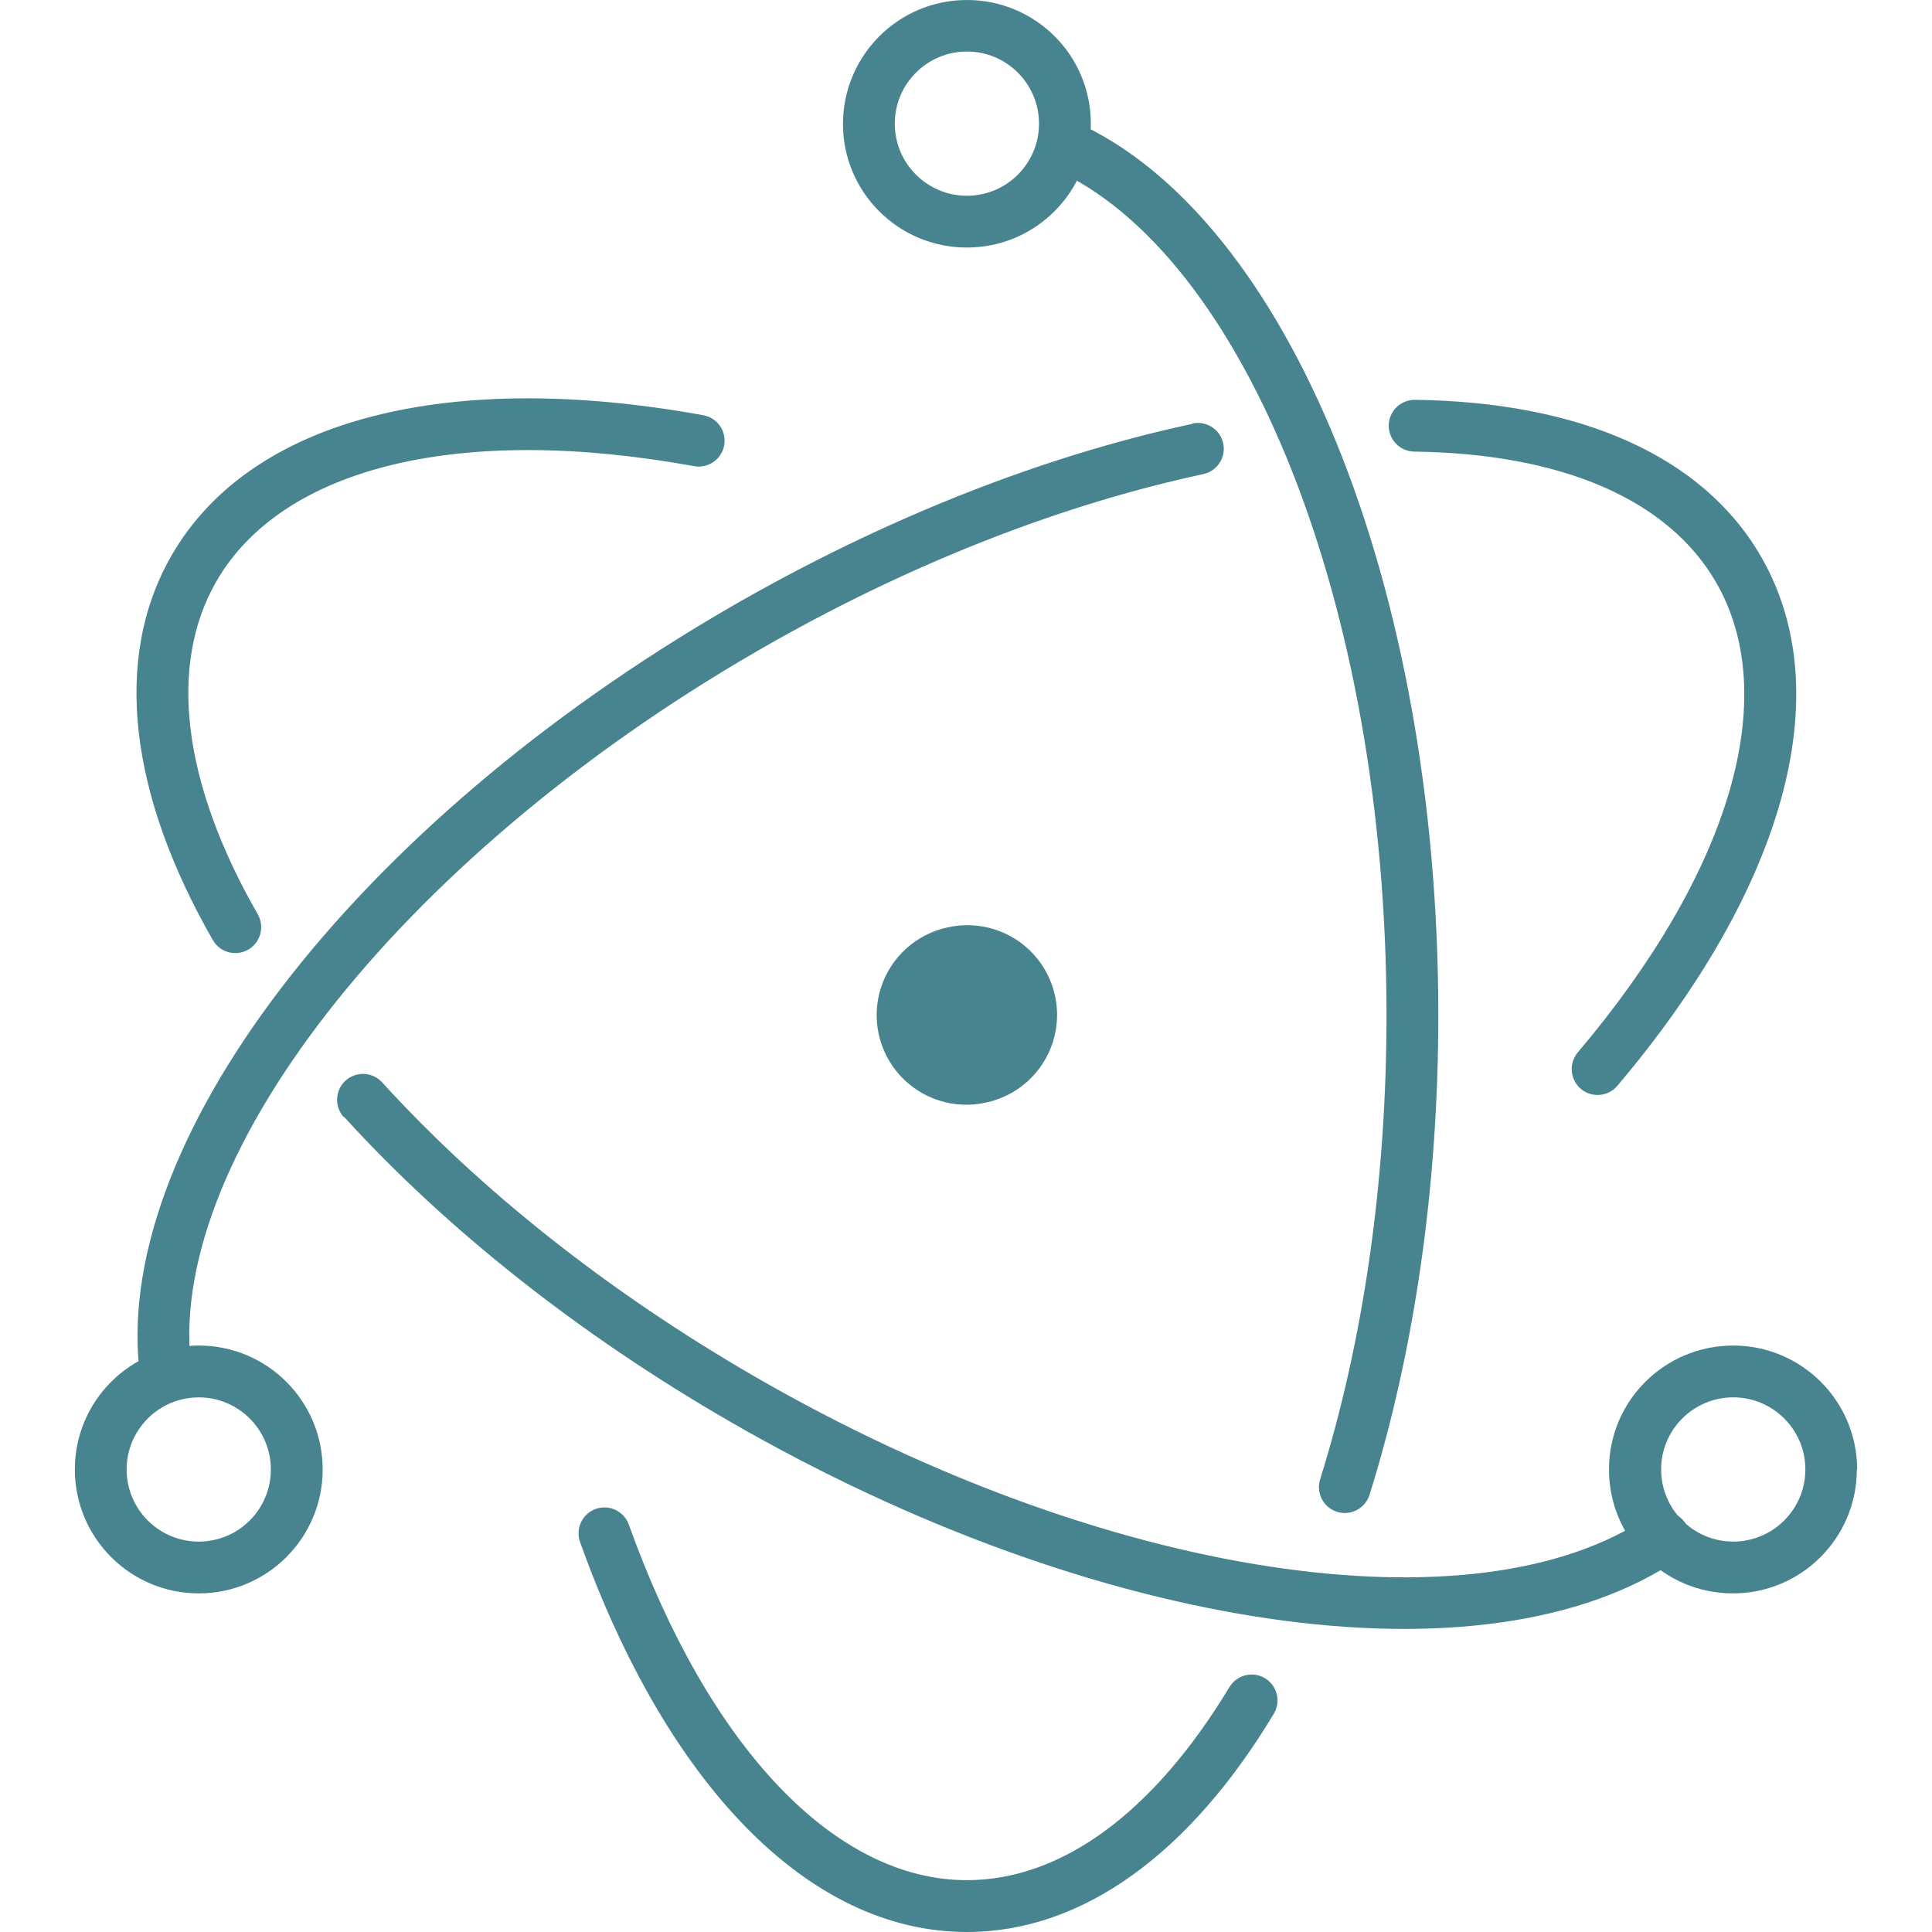
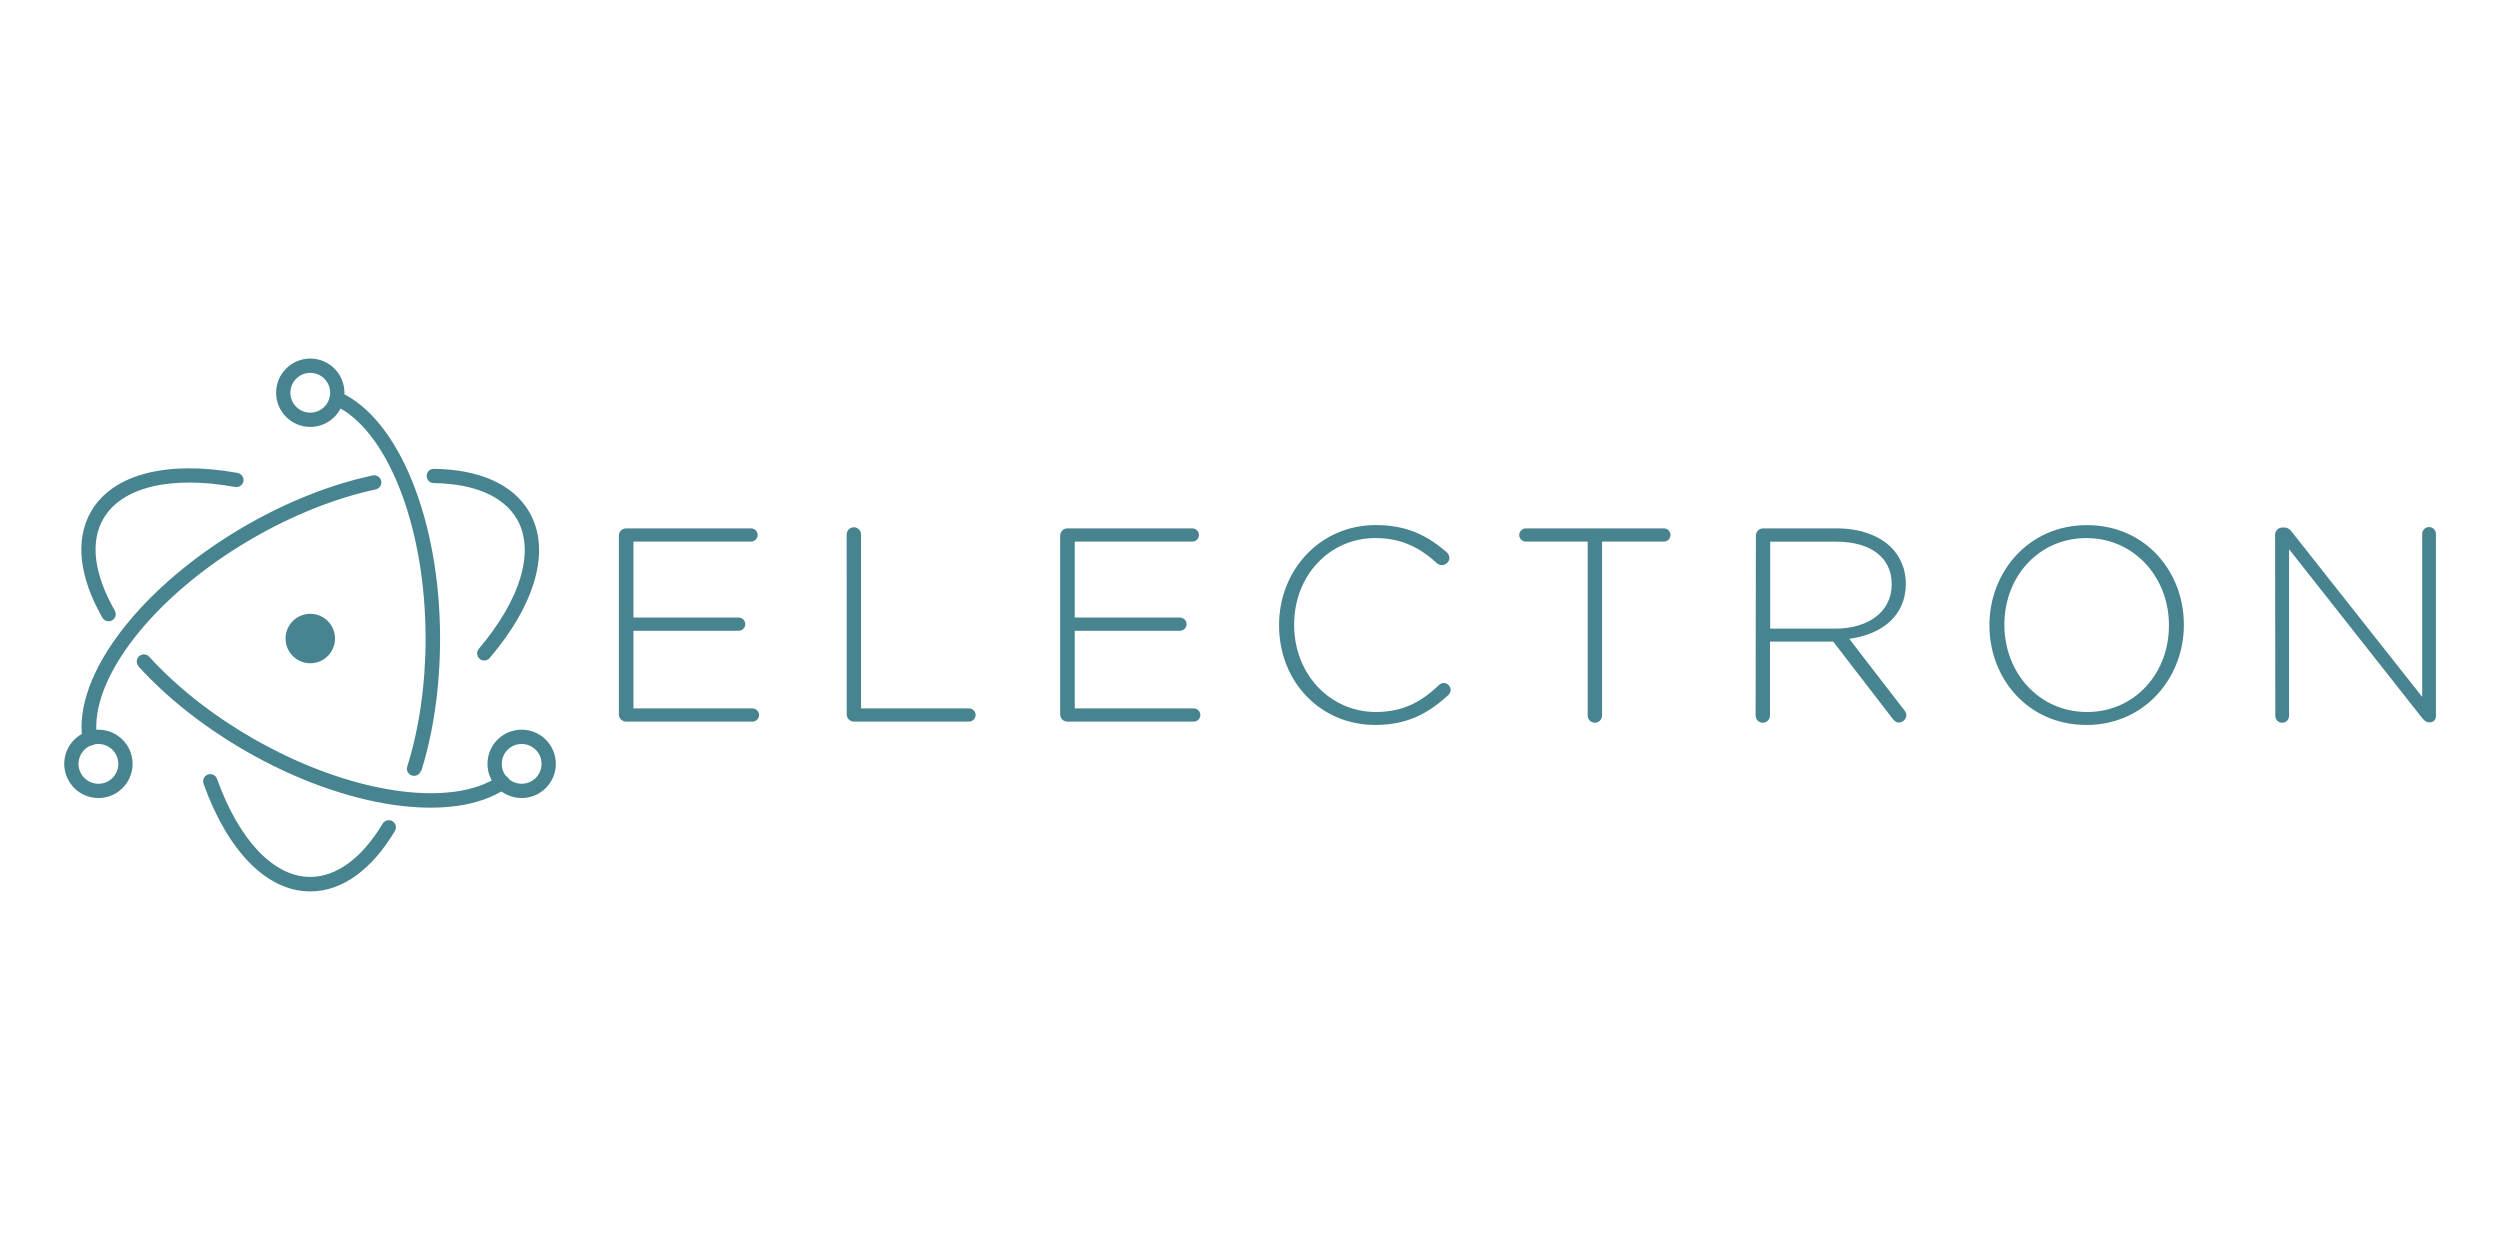
- <svg xmlns="http://www.w3.org/2000/svg" width="64" height="64" fill="#47848f" fill-rule="evenodd">
-   <path d="M23.3 13.756c-8.363-1.523-14.976.07-17.612 4.636-1.967 3.406-1.405 7.923 1.363 12.75a.86.86 0 0 0 1.171.317.86.86 0 0 0 .317-1.171c-2.493-4.35-2.978-8.247-1.366-11.04 2.2-3.792 8.088-5.214 15.82-3.806a.86.86 0 0 0 .997-.69.86.86 0 0 0-.69-.997zM11.4 37c3.382 3.716 7.775 7.202 12.786 10.095C36.328 54.1 49.243 55.98 55.6 51.64a.86.86 0 0 0 .225-1.192.86.86 0 0 0-1.192-.225c-5.697 3.884-17.966 2.106-29.6-4.605-4.86-2.806-9.115-6.182-12.375-9.764a.86.86 0 0 0-1.212-.057.86.86 0 0 0-.057 1.212zm42.178-1.033c5.476-6.47 7.388-12.976 4.758-17.53-1.935-3.352-6.026-5.122-11.464-5.192a.86.86 0 0 0-.869.846.86.86 0 0 0 .846.869c4.9.064 8.415 1.588 10 4.335 2.185 3.784.48 9.586-4.582 15.566a.86.86 0 0 0 .1 1.209.86.86 0 0 0 1.209-.1zM39.504 14.04c-4.95 1.06-10.222 3.135-15.283 6.057C11.697 27.327 3.527 38 4.66 45.72a.86.86 0 0 0 .973.724.86.86 0 0 0 .724-.973c-1.007-6.864 6.737-16.97 18.72-23.9 4.9-2.835 10.013-4.843 14.785-5.866a.86.86 0 0 0 .659-1.018.86.86 0 0 0-1.018-.659z" />
-   <path d="M19.215 51.082C22.078 59.077 26.762 64 32.03 64c3.842 0 7.396-2.62 10.167-7.23a.86.86 0 0 0-.293-1.177.86.86 0 0 0-1.177.293c-2.5 4.143-5.55 6.397-8.697 6.397-4.375 0-8.553-4.4-11.2-11.78a.86.86 0 0 0-1.097-.518.86.86 0 0 0-.518 1.097zm26.153-1.564c1.482-4.737 2.278-10.2 2.278-15.895 0-14.208-4.973-26.456-12.056-29.6a.86.86 0 0 0-1.132.436.86.86 0 0 0 .436 1.132C41.212 8.395 45.93 20.02 45.93 33.624c0 5.524-.77 10.816-2.2 15.383a.86.86 0 0 0 .562 1.075.86.86 0 0 0 1.075-.562zm16.152-.84c0-2.267-1.838-4.105-4.105-4.105S53.3 46.4 53.3 48.678s1.838 4.105 4.105 4.105 4.105-1.838 4.105-4.105zm-1.715 0a2.39 2.39 0 0 1-2.389 2.389 2.39 2.39 0 0 1-2.389-2.389 2.39 2.39 0 0 1 2.389-2.389 2.39 2.39 0 0 1 2.389 2.389z" />
-   <path d="M6.584 52.783c2.267 0 4.105-1.838 4.105-4.105s-1.838-4.105-4.105-4.105a4.1 4.1 0 1 0 .001 8.21zm0-1.715a2.39 2.39 0 0 1-2.389-2.389 2.39 2.39 0 0 1 2.389-2.389 2.39 2.39 0 0 1 2.389 2.389 2.39 2.39 0 0 1-2.389 2.389zM32.03 8.2c2.267 0 4.105-1.838 4.105-4.105S34.296 0 32.03 0s-4.105 1.838-4.105 4.105S29.763 8.2 32.03 8.2zm0-1.715a2.39 2.39 0 0 1-2.389-2.389 2.39 2.39 0 0 1 2.389-2.389 2.39 2.39 0 0 1 2.389 2.389 2.39 2.39 0 0 1-2.389 2.389zm.626 30.04a2.97 2.97 0 1 1-1.254-5.806 2.97 2.97 0 1 1 1.254 5.806z" />
+ <svg xmlns="http://www.w3.org/2000/svg" xmlns:xlink="http://www.w3.org/1999/xlink" width="120" height="60">
+   <g fill="#47848f" fill-rule="evenodd">
+     <path d="M30.062 34.638h6.056c.172 0 .318-.146.318-.318s-.146-.318-.318-.318h-5.712v-3.724h5.05c.172 0 .318-.146.318-.318s-.146-.318-.318-.318h-5.05v-3.644h5.645c.172 0 .318-.146.318-.318s-.146-.318-.318-.318h-6a.35.35 0 0 0-.345.345v8.587a.35.35 0 0 0 .345.345zm10.58-.345a.35.35 0 0 0 .345.345h5.526c.172 0 .318-.146.318-.318s-.146-.318-.318-.318H41.33v-8.35a.35.35 0 0 0-.345-.345.35.35 0 0 0-.345.345zm10.592.345H57.3c.172 0 .318-.146.318-.318s-.146-.318-.318-.318h-5.712v-3.724h5.05c.172 0 .318-.146.318-.318s-.146-.318-.318-.318h-5.05v-3.644h5.645c.172 0 .318-.146.318-.318s-.146-.318-.318-.318h-6a.35.35 0 0 0-.345.345v8.587a.35.35 0 0 0 .345.345zm14.78.16c1.55 0 2.57-.57 3.512-1.444.053-.053.106-.133.106-.24 0-.172-.16-.33-.33-.33-.106 0-.186.053-.24.106-.875.835-1.763 1.285-3.02 1.285-2.213 0-3.923-1.83-3.923-4.174v-.026c0-2.332 1.683-4.148 3.9-4.148 1.3 0 2.187.504 2.955 1.206.053.053.146.093.24.093.186 0 .358-.16.358-.345 0-.12-.066-.212-.133-.278-.9-.77-1.87-1.3-3.406-1.3-2.677 0-4.638 2.173-4.638 4.797v.027c0 2.664 1.96 4.77 4.612 4.77zm10.195-.45a.35.35 0 0 0 .345.345.35.35 0 0 0 .345-.345v-8.35h2.968c.172 0 .318-.146.318-.318s-.146-.318-.318-.318H73.24c-.172 0-.318.146-.318.318s.146.318.318.318h2.968zm8.06 0a.35.35 0 0 0 .345.345.35.35 0 0 0 .345-.345v-3.552h3.035l2.85 3.7c.08.106.172.186.305.186.186 0 .358-.172.358-.358 0-.08-.04-.16-.106-.24l-2.637-3.42c1.564-.212 2.717-1.1 2.717-2.65V28c0-.663-.265-1.285-.702-1.723-.557-.557-1.47-.914-2.6-.914h-3.552a.35.35 0 0 0-.345.345zm.7-4.174V26h3.167c1.683 0 2.664.782 2.664 2.028v.026c0 1.338-1.153 2.12-2.703 2.12zm15.178 4.625c2.8 0 4.678-2.266 4.678-4.797v-.026c0-2.53-1.842-4.77-4.652-4.77s-4.68 2.264-4.68 4.794v.027c0 2.53 1.842 4.77 4.652 4.77zm.026-.623c-2.293 0-3.962-1.882-3.962-4.174v-.026c0-2.293 1.643-4.148 3.936-4.148s3.962 1.882 3.962 4.174v.027c0 2.293-1.643 4.148-3.936 4.148zm9.042.186c0 .186.146.33.33.33s.33-.146.33-.33v-8l6.374 8.084c.106.133.212.225.345.225h.053c.16 0 .278-.133.278-.292v-8.75c0-.186-.146-.33-.33-.33s-.33.146-.33.33v7.82L110 25.52c-.093-.12-.2-.2-.345-.2h-.106a.35.35 0 0 0-.345.345zM11.408 22.7c-3.342-.6-5.985.028-7.038 1.853-.786 1.36-.56 3.166.545 5.096.094.164.304.22.468.127s.22-.304.127-.468c-.996-1.738-1.2-3.296-.546-4.412.875-1.515 3.232-2.084 6.322-1.52.186.034.365-.1.4-.276s-.1-.365-.276-.4zm-4.755 9.293c1.35 1.485 3.107 2.878 5.1 4.034 4.85 2.8 10 3.548 12.554 1.813.156-.107.197-.32.1-.476s-.32-.197-.476-.1c-2.277 1.552-7.18.842-11.825-1.84-1.943-1.122-3.643-2.47-4.945-3.902-.127-.14-.344-.15-.484-.023s-.15.344-.023.484zm16.852-.408c2.2-2.585 2.953-5.186 1.902-7.006-.773-1.34-2.408-2.047-4.58-2.075-.2-.002-.345.15-.347.338s.15.345.338.347c1.954.025 3.363.635 3.997 1.732.873 1.512.192 3.83-1.83 6.22-.122.144-.104.36.04.483s.36.104.483-.04zm-5.625-8.762c-1.98.424-4.085 1.253-6.108 2.42-5.005 2.9-8.27 7.15-7.817 10.24.027.187.202.317.4.3s.317-.202.3-.4c-.403-2.743 2.692-6.782 7.48-9.547 1.962-1.133 4.002-1.936 5.9-2.344.185-.04.303-.222.263-.407s-.222-.303-.407-.263zM9.772 37.626c1.144 3.195 3.016 5.162 5.12 5.162 1.535 0 2.956-1.047 4.063-2.9.098-.162.045-.373-.117-.47s-.373-.045-.47.117c-.995 1.656-2.218 2.557-3.476 2.557-1.75 0-3.418-1.755-4.476-4.708-.064-.178-.26-.27-.438-.207s-.27.26-.207.438zM20.224 37c.592-1.893.9-4.077.9-6.352 0-5.678-1.987-10.573-4.818-11.83-.173-.077-.376.001-.452.174s.001.376.174.452c2.525 1.12 4.4 5.766 4.4 11.203 0 2.208-.308 4.322-.88 6.148-.057.18.044.373.225.43s.373-.044.43-.225z" />
+     <path d="M26.68 36.665a1.64 1.64 0 1 0-3.281 0 1.64 1.64 0 1 0 3.281 0zm-.685 0c0 .527-.428.955-.955.955s-.955-.428-.955-.955.428-.955.955-.955.955.428.955.955z" />
+     <use xlink:href="#A" />
+     <use xlink:href="#A" x="10.169" y="-17.814" />
+     <path d="M15.144 31.81c-.64.138-1.272-.27-1.41-.91s.27-1.272.91-1.41 1.272.27 1.41.91-.27 1.272-.91 1.41z" />
+   </g>
+   <defs>
+     <path id="A" d="M4.724 38.306a1.64 1.64 0 1 0 0-3.281 1.64 1.64 0 1 0 0 3.281zm0-.685c-.527 0-.955-.428-.955-.955s.428-.955.955-.955.955.428.955.955-.428.955-.955.955z" />
+   </defs>
</svg>
